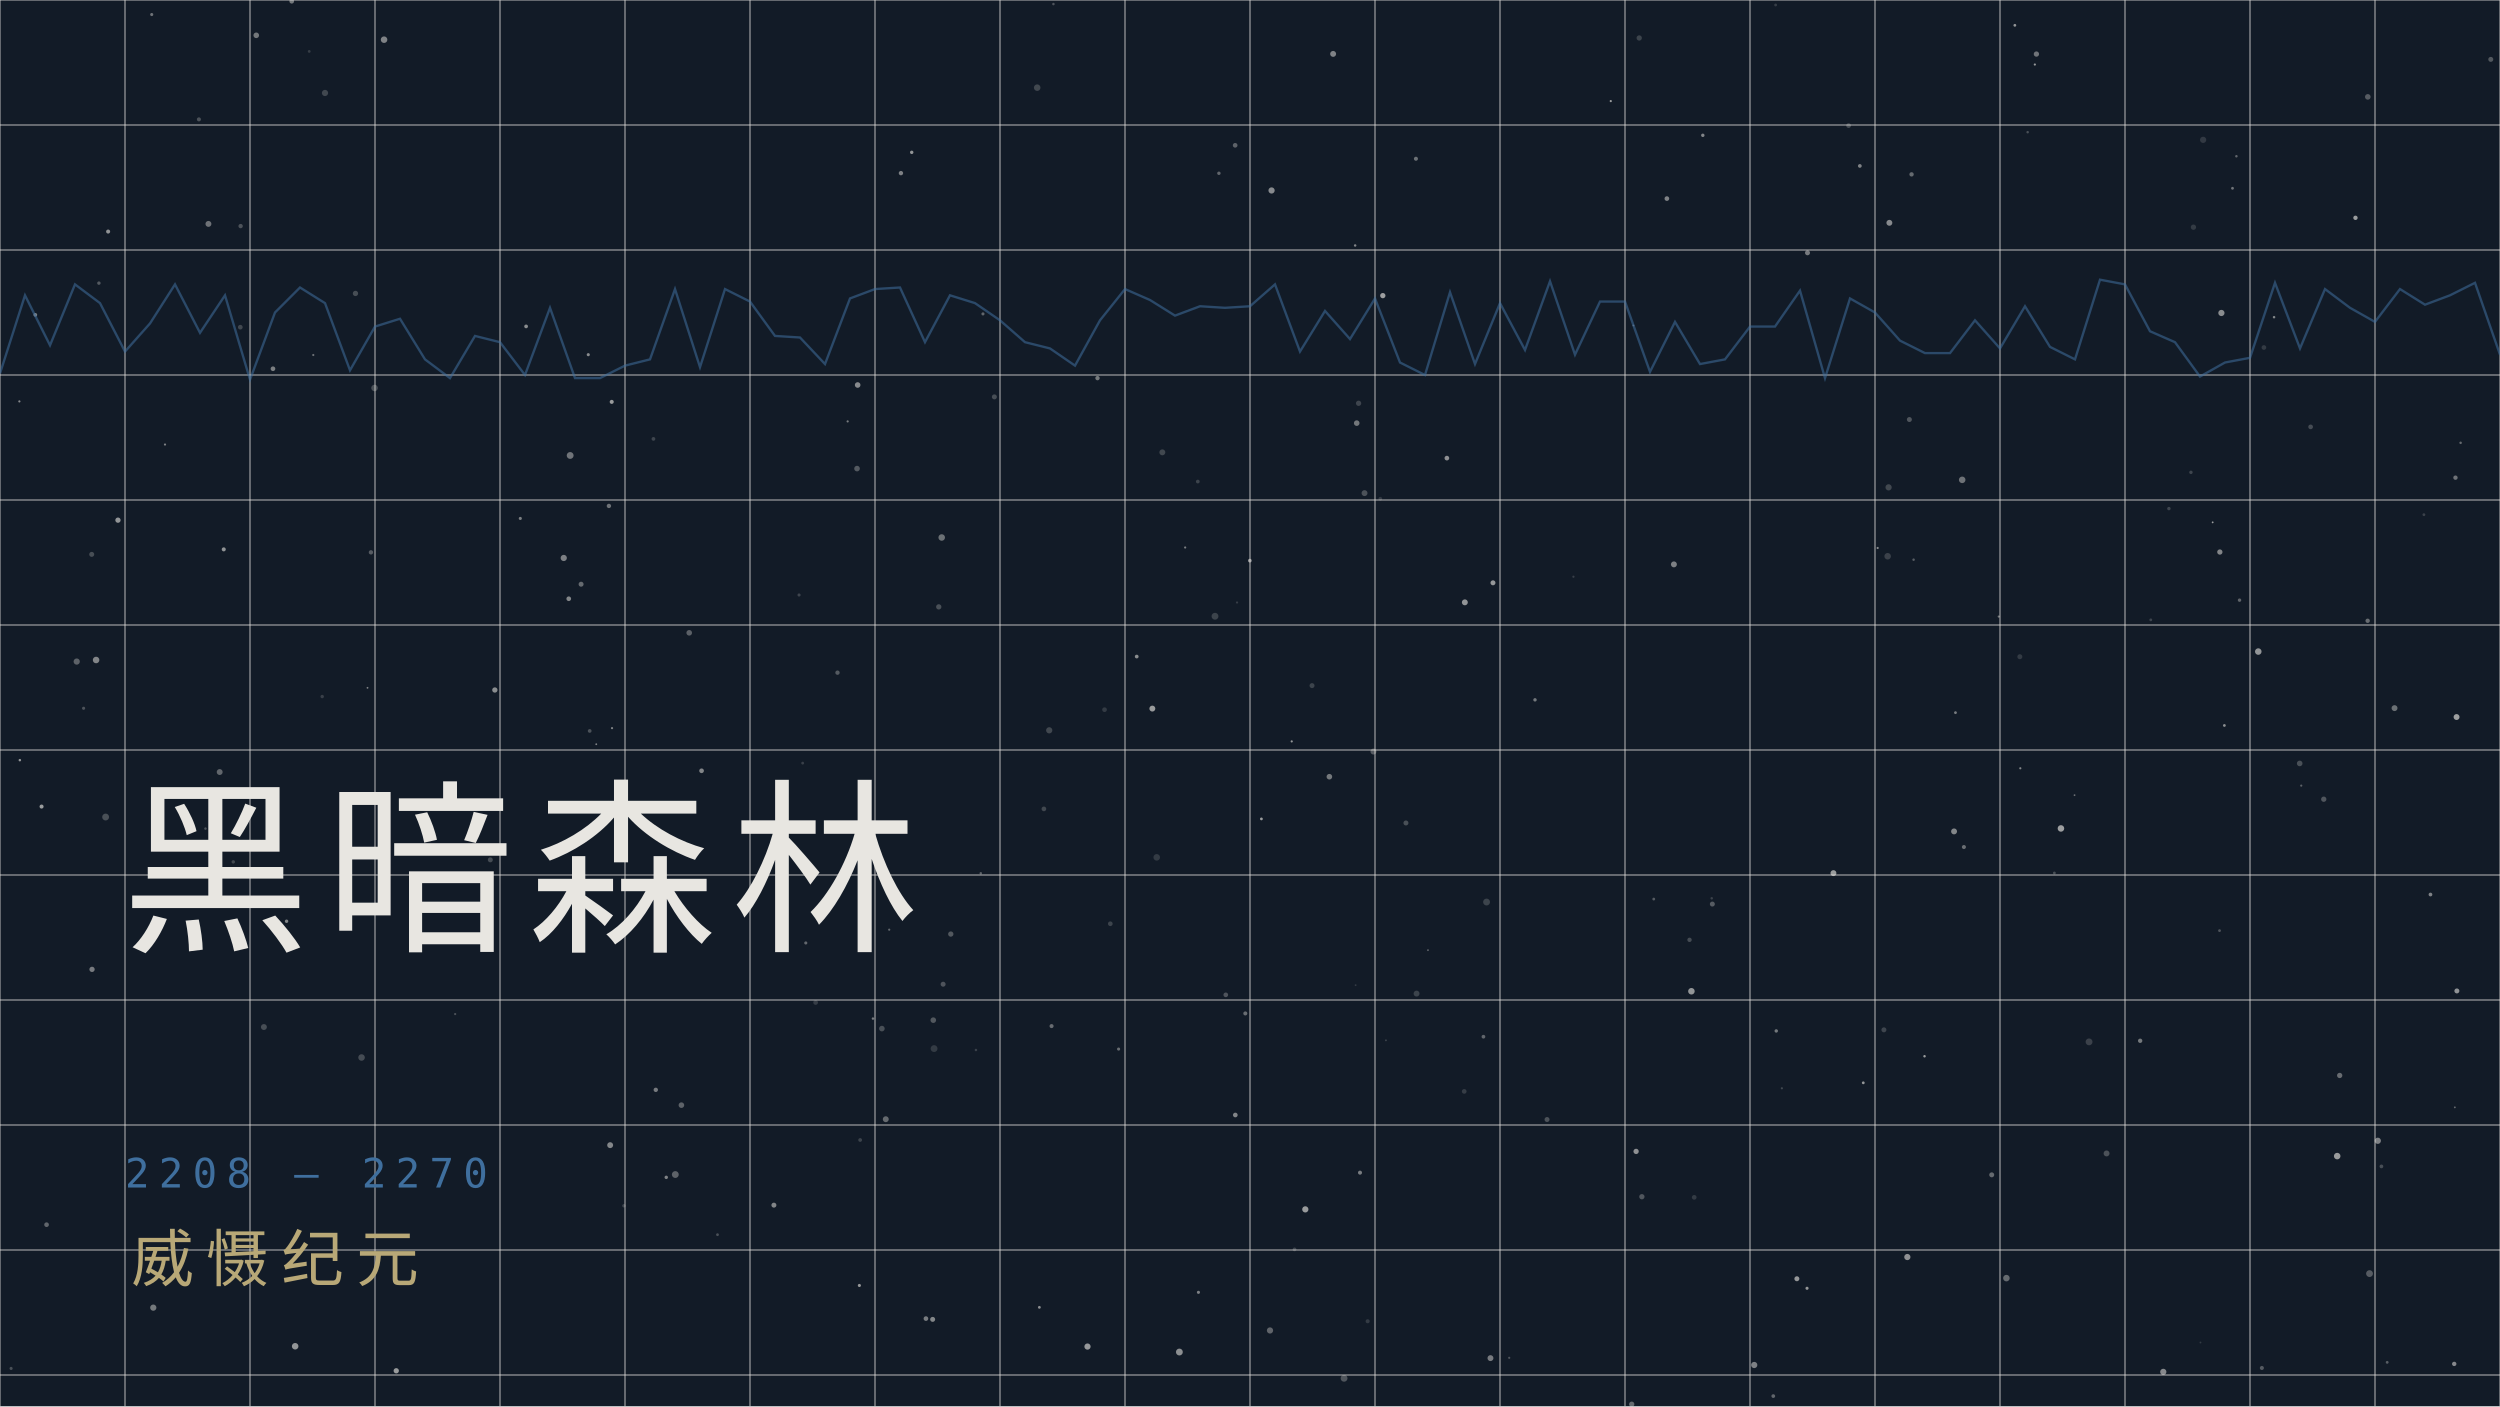
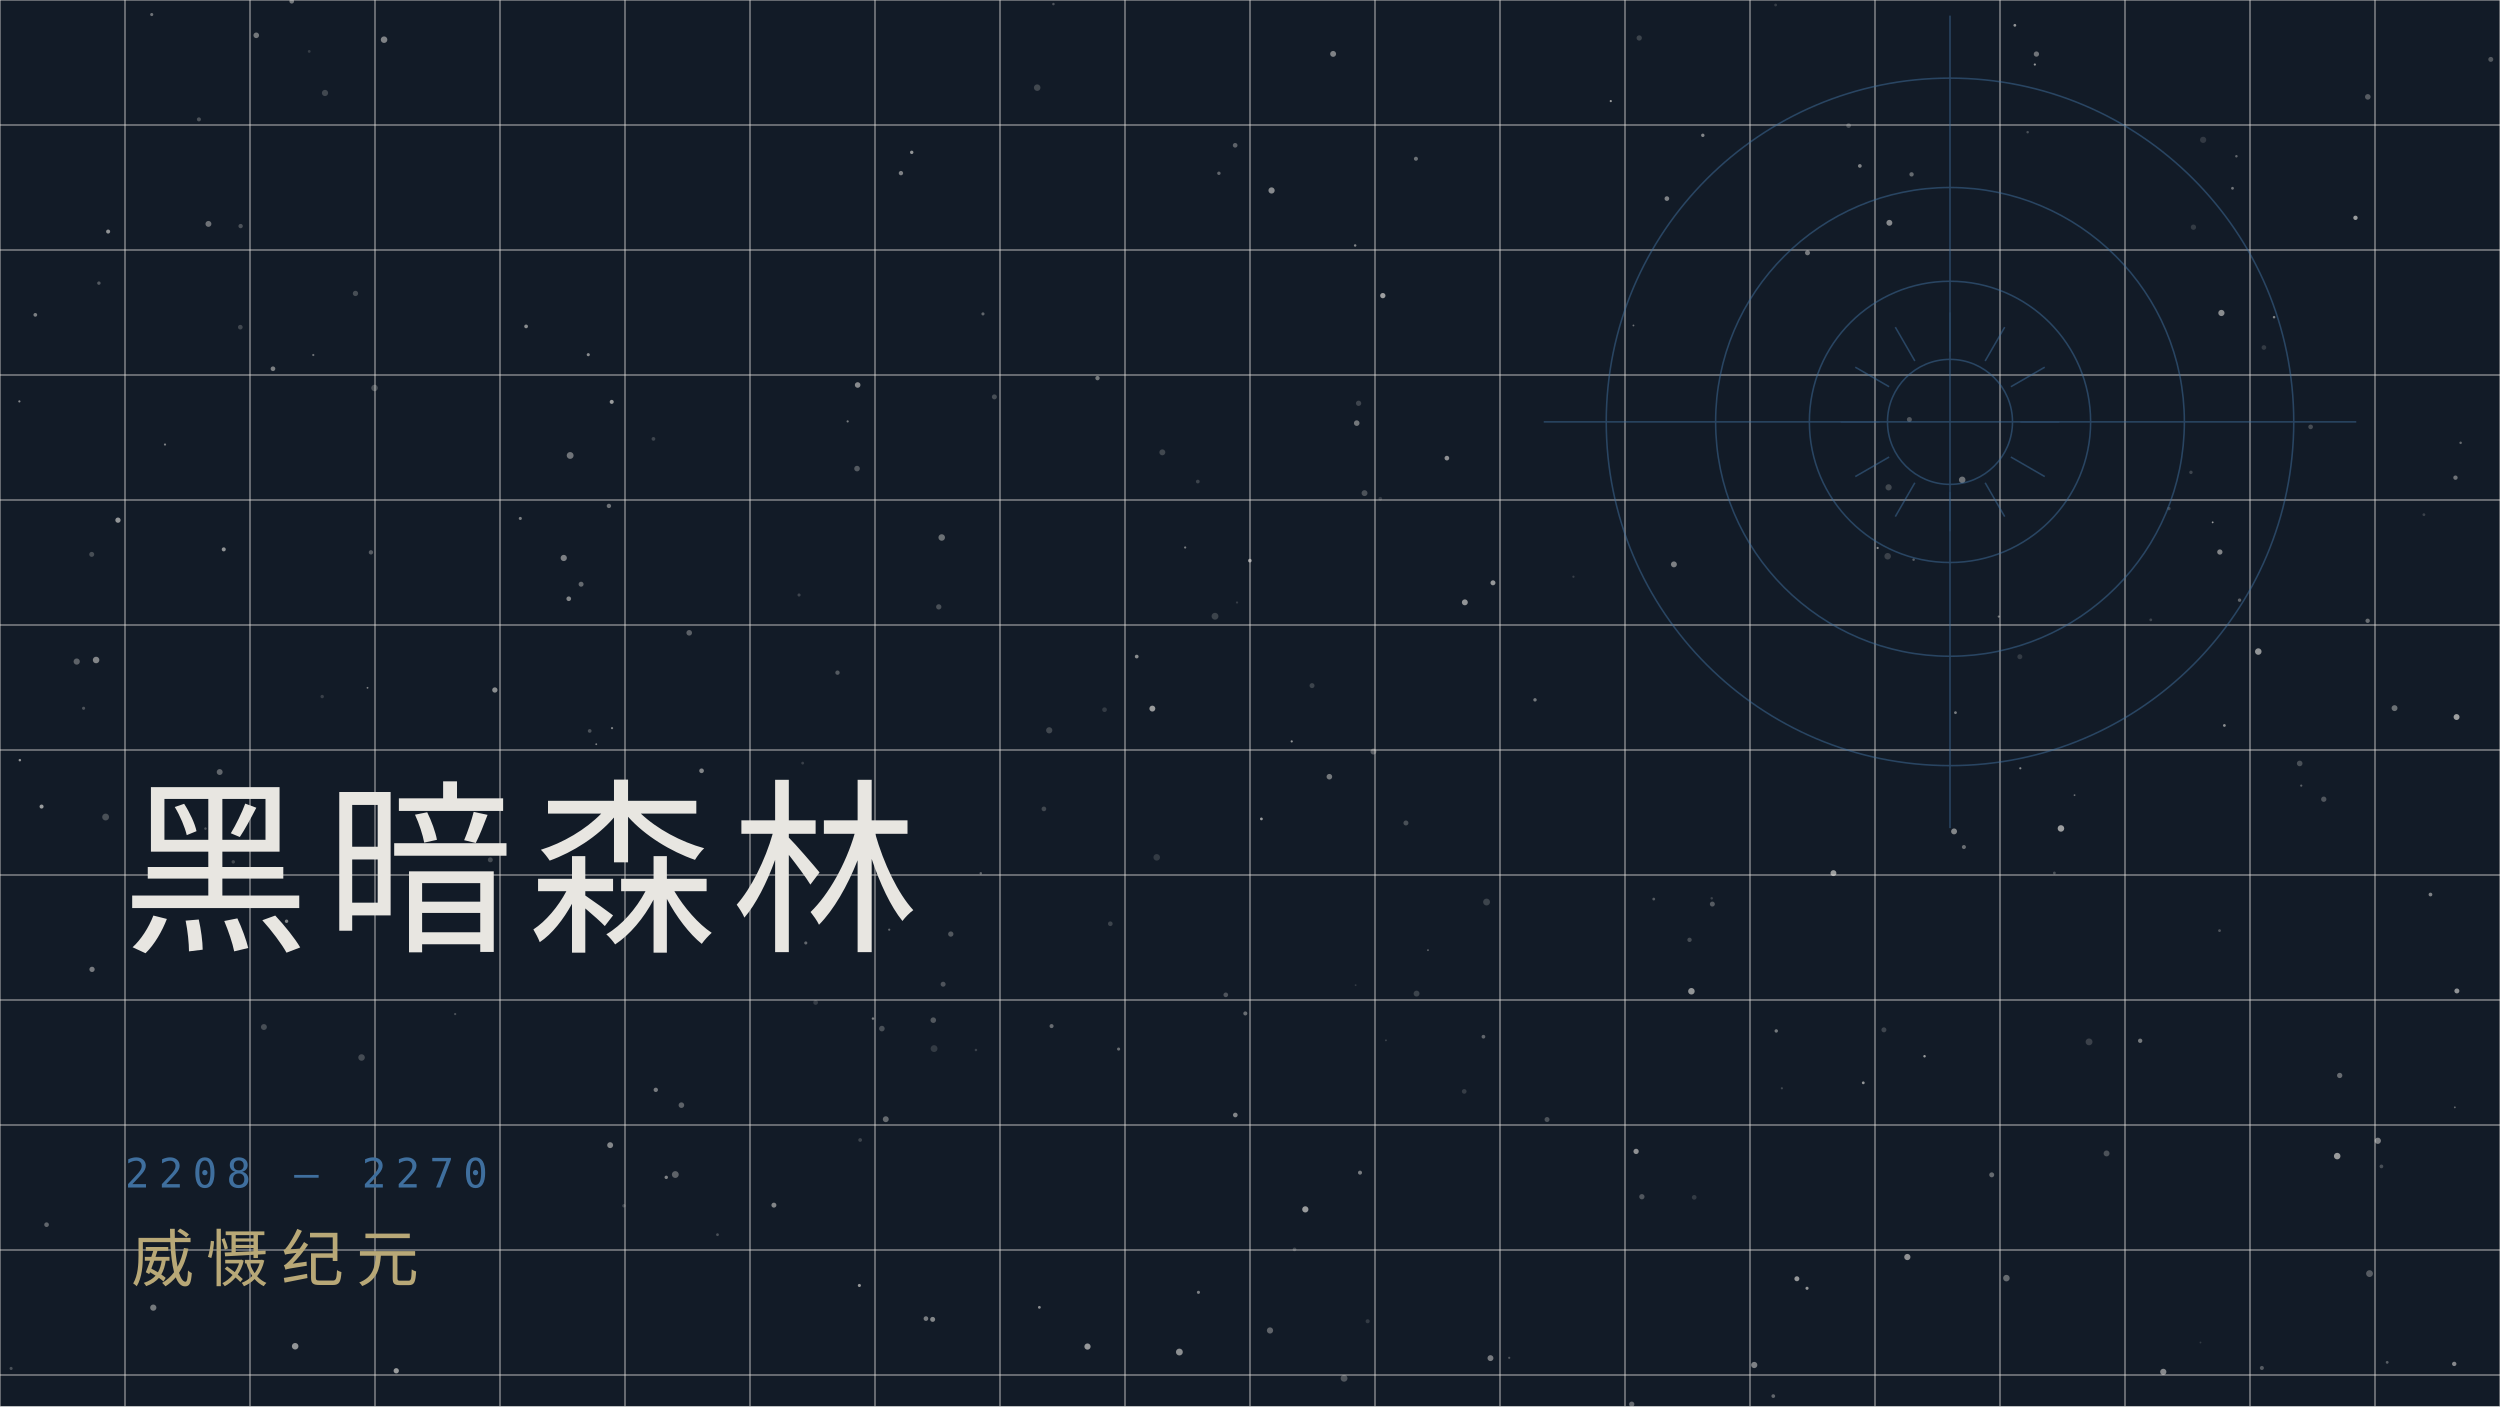
<svg xmlns="http://www.w3.org/2000/svg" width="1600" height="900" viewBox="0 0 1600 900">
  <rect width="1600" height="900" fill="#0a0e14" />
  <rect width="1600" height="900" fill="#3f6f9e" opacity="0.14" />
  <line x1="0" y1="0" x2="0" y2="900" stroke="#e8e6e1" stroke-width="0.5" />
  <line x1="80" y1="0" x2="80" y2="900" stroke="#e8e6e1" stroke-width="0.5" />
  <line x1="160" y1="0" x2="160" y2="900" stroke="#e8e6e1" stroke-width="0.5" />
  <line x1="240" y1="0" x2="240" y2="900" stroke="#e8e6e1" stroke-width="0.5" />
  <line x1="320" y1="0" x2="320" y2="900" stroke="#e8e6e1" stroke-width="0.5" />
  <line x1="400" y1="0" x2="400" y2="900" stroke="#e8e6e1" stroke-width="0.5" />
  <line x1="480" y1="0" x2="480" y2="900" stroke="#e8e6e1" stroke-width="0.5" />
  <line x1="560" y1="0" x2="560" y2="900" stroke="#e8e6e1" stroke-width="0.5" />
  <line x1="640" y1="0" x2="640" y2="900" stroke="#e8e6e1" stroke-width="0.5" />
  <line x1="720" y1="0" x2="720" y2="900" stroke="#e8e6e1" stroke-width="0.5" />
  <line x1="800" y1="0" x2="800" y2="900" stroke="#e8e6e1" stroke-width="0.5" />
  <line x1="880" y1="0" x2="880" y2="900" stroke="#e8e6e1" stroke-width="0.5" />
  <line x1="960" y1="0" x2="960" y2="900" stroke="#e8e6e1" stroke-width="0.5" />
  <line x1="1040" y1="0" x2="1040" y2="900" stroke="#e8e6e1" stroke-width="0.5" />
  <line x1="1120" y1="0" x2="1120" y2="900" stroke="#e8e6e1" stroke-width="0.5" />
  <line x1="1200" y1="0" x2="1200" y2="900" stroke="#e8e6e1" stroke-width="0.5" />
  <line x1="1280" y1="0" x2="1280" y2="900" stroke="#e8e6e1" stroke-width="0.5" />
  <line x1="1360" y1="0" x2="1360" y2="900" stroke="#e8e6e1" stroke-width="0.5" />
  <line x1="1440" y1="0" x2="1440" y2="900" stroke="#e8e6e1" stroke-width="0.5" />
  <line x1="1520" y1="0" x2="1520" y2="900" stroke="#e8e6e1" stroke-width="0.5" />
  <line x1="1600" y1="0" x2="1600" y2="900" stroke="#e8e6e1" stroke-width="0.5" />
  <line x1="0" y1="0" x2="1600" y2="0" stroke="#e8e6e1" stroke-width="0.5" />
  <line x1="0" y1="80" x2="1600" y2="80" stroke="#e8e6e1" stroke-width="0.5" />
  <line x1="0" y1="160" x2="1600" y2="160" stroke="#e8e6e1" stroke-width="0.5" />
  <line x1="0" y1="240" x2="1600" y2="240" stroke="#e8e6e1" stroke-width="0.5" />
  <line x1="0" y1="320" x2="1600" y2="320" stroke="#e8e6e1" stroke-width="0.5" />
  <line x1="0" y1="400" x2="1600" y2="400" stroke="#e8e6e1" stroke-width="0.5" />
  <line x1="0" y1="480" x2="1600" y2="480" stroke="#e8e6e1" stroke-width="0.5" />
  <line x1="0" y1="560" x2="1600" y2="560" stroke="#e8e6e1" stroke-width="0.5" />
  <line x1="0" y1="640" x2="1600" y2="640" stroke="#e8e6e1" stroke-width="0.5" />
  <line x1="0" y1="720" x2="1600" y2="720" stroke="#e8e6e1" stroke-width="0.5" />
  <line x1="0" y1="800" x2="1600" y2="800" stroke="#e8e6e1" stroke-width="0.5" />
  <line x1="0" y1="880" x2="1600" y2="880" stroke="#e8e6e1" stroke-width="0.5" />
  <circle cx="835.4" cy="774.0" r="2.0" fill="#e8e6e1" opacity="0.63" />
  <circle cx="1208.7" cy="311.9" r="2.0" fill="#e8e6e1" opacity="0.22" />
  <circle cx="29.8" cy="783.8" r="1.5" fill="#e8e6e1" opacity="0.37" />
  <circle cx="7.1" cy="875.8" r="1.0" fill="#e8e6e1" opacity="0.26" />
  <circle cx="813.8" cy="121.9" r="2.0" fill="#e8e6e1" opacity="0.55" />
  <circle cx="1376.5" cy="396.7" r="0.9" fill="#e8e6e1" opacity="0.20" />
  <circle cx="558.7" cy="651.9" r="0.8" fill="#e8e6e1" opacity="0.47" />
  <circle cx="1369.7" cy="666.1" r="1.4" fill="#e8e6e1" opacity="0.46" />
  <circle cx="1201.7" cy="350.7" r="0.7" fill="#e8e6e1" opacity="0.55" />
  <circle cx="1049.1" cy="24.3" r="1.7" fill="#e8e6e1" opacity="0.20" />
  <circle cx="1431.3" cy="100.0" r="0.8" fill="#e8e6e1" opacity="0.37" />
  <circle cx="743.9" cy="289.5" r="1.9" fill="#e8e6e1" opacity="0.22" />
  <circle cx="853.2" cy="34.5" r="1.9" fill="#e8e6e1" opacity="0.51" />
  <circle cx="1208.1" cy="356.0" r="2.1" fill="#e8e6e1" opacity="0.19" />
  <circle cx="22.6" cy="201.5" r="1.2" fill="#e8e6e1" opacity="0.49" />
  <circle cx="313.8" cy="550.3" r="1.6" fill="#e8e6e1" opacity="0.24" />
  <circle cx="63.3" cy="181.2" r="1.1" fill="#e8e6e1" opacity="0.31" />
  <circle cx="245.8" cy="25.4" r="2.1" fill="#e8e6e1" opacity="0.51" />
  <circle cx="1551.3" cy="329.4" r="0.9" fill="#e8e6e1" opacity="0.19" />
  <circle cx="316.7" cy="441.6" r="1.7" fill="#e8e6e1" opacity="0.56" />
  <circle cx="906.6" cy="635.9" r="1.9" fill="#e8e6e1" opacity="0.20" />
  <circle cx="913.9" cy="608.1" r="0.6" fill="#e8e6e1" opacity="0.37" />
  <circle cx="389.7" cy="323.8" r="1.4" fill="#e8e6e1" opacity="0.43" />
  <circle cx="1571.1" cy="708.7" r="0.6" fill="#e8e6e1" opacity="0.40" />
  <circle cx="1574.8" cy="283.4" r="0.8" fill="#e8e6e1" opacity="0.39" />
  <circle cx="1337.0" cy="666.8" r="2.2" fill="#e8e6e1" opacity="0.19" />
  <circle cx="564.4" cy="658.3" r="1.8" fill="#e8e6e1" opacity="0.26" />
  <circle cx="1319.0" cy="530.2" r="2.1" fill="#e8e6e1" opacity="0.65" />
  <circle cx="1066.8" cy="127.1" r="1.5" fill="#e8e6e1" opacity="0.51" />
  <circle cx="1327.7" cy="508.9" r="0.6" fill="#e8e6e1" opacity="0.42" />
  <circle cx="1255.8" cy="307.1" r="2.1" fill="#e8e6e1" opacity="0.43" />
  <circle cx="364.0" cy="383.2" r="1.5" fill="#e8e6e1" opacity="0.53" />
  <circle cx="1156.5" cy="824.5" r="1.0" fill="#e8e6e1" opacity="0.61" />
  <circle cx="186.7" cy="0.8" r="1.5" fill="#e8e6e1" opacity="0.46" />
  <circle cx="1524.1" cy="746.5" r="1.2" fill="#e8e6e1" opacity="0.25" />
  <circle cx="522.0" cy="641.6" r="1.5" fill="#e8e6e1" opacity="0.17" />
  <circle cx="674.2" cy="2.6" r="0.8" fill="#e8e6e1" opacity="0.28" />
  <circle cx="1571.5" cy="305.7" r="1.4" fill="#e8e6e1" opacity="0.43" />
  <circle cx="1408.3" cy="859.2" r="0.6" fill="#e8e6e1" opacity="0.16" />
  <circle cx="1521.8" cy="730.1" r="2.0" fill="#e8e6e1" opacity="0.51" />
  <circle cx="548.5" cy="299.9" r="1.8" fill="#e8e6e1" opacity="0.31" />
  <circle cx="668.1" cy="517.7" r="1.5" fill="#e8e6e1" opacity="0.22" />
  <circle cx="1122.7" cy="873.6" r="2.0" fill="#e8e6e1" opacity="0.50" />
  <circle cx="364.9" cy="291.5" r="2.2" fill="#e8e6e1" opacity="0.44" />
  <circle cx="869.5" cy="258.1" r="1.7" fill="#e8e6e1" opacity="0.21" />
  <circle cx="1136.8" cy="659.8" r="1.1" fill="#e8e6e1" opacity="0.46" />
  <circle cx="1497.4" cy="688.3" r="1.7" fill="#e8e6e1" opacity="0.40" />
  <circle cx="965.9" cy="869.0" r="0.7" fill="#e8e6e1" opacity="0.28" />
  <circle cx="867.6" cy="630.5" r="0.6" fill="#e8e6e1" opacity="0.16" />
  <circle cx="75.5" cy="332.9" r="1.7" fill="#e8e6e1" opacity="0.60" />
  <circle cx="131.5" cy="530.3" r="0.8" fill="#e8e6e1" opacity="0.27" />
  <circle cx="174.7" cy="236.0" r="1.5" fill="#e8e6e1" opacity="0.49" />
  <circle cx="105.6" cy="284.5" r="0.7" fill="#e8e6e1" opacity="0.50" />
  <circle cx="1495.8" cy="739.9" r="2.1" fill="#e8e6e1" opacity="0.63" />
  <circle cx="790.6" cy="713.6" r="1.5" fill="#e8e6e1" opacity="0.52" />
  <circle cx="740.3" cy="548.7" r="2.1" fill="#e8e6e1" opacity="0.16" />
  <circle cx="1314.8" cy="558.7" r="0.9" fill="#e8e6e1" opacity="0.25" />
  <circle cx="12.7" cy="486.5" r="0.8" fill="#e8e6e1" opacity="0.61" />
  <circle cx="1388.1" cy="325.5" r="1.1" fill="#e8e6e1" opacity="0.21" />
  <circle cx="569.1" cy="595.0" r="0.7" fill="#e8e6e1" opacity="0.38" />
  <circle cx="449.0" cy="493.3" r="1.5" fill="#e8e6e1" opacity="0.52" />
  <circle cx="1224.7" cy="358.2" r="0.8" fill="#e8e6e1" opacity="0.33" />
  <circle cx="390.5" cy="732.9" r="1.9" fill="#e8e6e1" opacity="0.53" />
  <circle cx="715.9" cy="671.4" r="1.0" fill="#e8e6e1" opacity="0.40" />
  <circle cx="727.5" cy="420.2" r="1.2" fill="#e8e6e1" opacity="0.56" />
  <circle cx="1555.5" cy="572.5" r="1.2" fill="#e8e6e1" opacity="0.51" />
  <circle cx="663.8" cy="56.1" r="2.1" fill="#e8e6e1" opacity="0.22" />
  <circle cx="1192.5" cy="693.0" r="0.9" fill="#e8e6e1" opacity="0.61" />
  <circle cx="1150.0" cy="818.4" r="1.6" fill="#e8e6e1" opacity="0.61" />
  <circle cx="1081.3" cy="601.5" r="1.4" fill="#e8e6e1" opacity="0.24" />
  <circle cx="799.9" cy="358.8" r="1.2" fill="#e8e6e1" opacity="0.58" />
  <circle cx="706.9" cy="454.2" r="1.5" fill="#e8e6e1" opacity="0.16" />
  <circle cx="1428.8" cy="120.5" r="0.9" fill="#e8e6e1" opacity="0.44" />
  <circle cx="58.7" cy="354.8" r="1.6" fill="#e8e6e1" opacity="0.25" />
  <circle cx="399.3" cy="771.7" r="1.1" fill="#e8e6e1" opacity="0.20" />
  <circle cx="1303.3" cy="34.6" r="1.7" fill="#e8e6e1" opacity="0.44" />
  <circle cx="602.7" cy="344.0" r="2.1" fill="#e8e6e1" opacity="0.42" />
  <circle cx="883.4" cy="319.2" r="1.2" fill="#e8e6e1" opacity="0.15" />
  <circle cx="1421.7" cy="200.3" r="2.0" fill="#e8e6e1" opacity="0.56" />
  <circle cx="990.1" cy="716.5" r="1.6" fill="#e8e6e1" opacity="0.27" />
  <circle cx="665.2" cy="836.7" r="0.9" fill="#e8e6e1" opacity="0.57" />
  <circle cx="168.9" cy="657.3" r="1.9" fill="#e8e6e1" opacity="0.25" />
  <circle cx="1007.0" cy="369.1" r="0.7" fill="#e8e6e1" opacity="0.18" />
  <circle cx="1433.3" cy="384.1" r="1.1" fill="#e8e6e1" opacity="0.36" />
  <circle cx="636.4" cy="254.0" r="1.6" fill="#e8e6e1" opacity="0.25" />
  <circle cx="1095.9" cy="578.6" r="1.6" fill="#e8e6e1" opacity="0.32" />
  <circle cx="97.1" cy="9.3" r="1.0" fill="#e8e6e1" opacity="0.43" />
  <circle cx="49.1" cy="423.4" r="2.0" fill="#e8e6e1" opacity="0.35" />
  <circle cx="1516.5" cy="815.1" r="2.2" fill="#e8e6e1" opacity="0.32" />
  <circle cx="26.6" cy="516.2" r="1.3" fill="#e8e6e1" opacity="0.64" />
  <circle cx="1084.3" cy="766.3" r="1.5" fill="#e8e6e1" opacity="0.16" />
  <circle cx="576.6" cy="110.8" r="1.4" fill="#e8e6e1" opacity="0.50" />
  <circle cx="127.3" cy="76.4" r="1.3" fill="#e8e6e1" opacity="0.27" />
  <circle cx="826.7" cy="474.5" r="0.7" fill="#e8e6e1" opacity="0.61" />
  <circle cx="1251.5" cy="456.1" r="0.9" fill="#e8e6e1" opacity="0.48" />
  <circle cx="133.4" cy="143.3" r="1.9" fill="#e8e6e1" opacity="0.43" />
  <circle cx="459.2" cy="790.2" r="0.9" fill="#e8e6e1" opacity="0.26" />
  <circle cx="495.3" cy="771.3" r="1.6" fill="#e8e6e1" opacity="0.52" />
  <circle cx="153.8" cy="209.4" r="1.5" fill="#e8e6e1" opacity="0.22" />
  <circle cx="1507.5" cy="139.4" r="1.4" fill="#e8e6e1" opacity="0.64" />
  <circle cx="1410.0" cy="89.5" r="2.0" fill="#e8e6e1" opacity="0.15" />
  <circle cx="807.3" cy="524.1" r="0.9" fill="#e8e6e1" opacity="0.64" />
  <circle cx="333.0" cy="331.8" r="1.0" fill="#e8e6e1" opacity="0.49" />
  <circle cx="1044.3" cy="898.7" r="1.7" fill="#e8e6e1" opacity="0.39" />
  <circle cx="790.5" cy="93.0" r="1.5" fill="#e8e6e1" opacity="0.35" />
  <circle cx="1416.1" cy="334.3" r="0.6" fill="#e8e6e1" opacity="0.65" />
  <circle cx="1527.8" cy="871.9" r="0.9" fill="#e8e6e1" opacity="0.33" />
  <circle cx="164.0" cy="22.6" r="1.8" fill="#e8e6e1" opacity="0.45" />
  <circle cx="1289.5" cy="16.2" r="0.9" fill="#e8e6e1" opacity="0.60" />
  <circle cx="140.6" cy="494.1" r="1.9" fill="#e8e6e1" opacity="0.37" />
  <circle cx="696.0" cy="861.8" r="2.0" fill="#e8e6e1" opacity="0.61" />
  <circle cx="937.5" cy="385.5" r="1.9" fill="#e8e6e1" opacity="0.60" />
  <circle cx="1348.2" cy="738.2" r="1.9" fill="#e8e6e1" opacity="0.27" />
  <circle cx="784.5" cy="636.7" r="1.5" fill="#e8e6e1" opacity="0.28" />
  <circle cx="608.5" cy="597.8" r="1.7" fill="#e8e6e1" opacity="0.30" />
  <circle cx="1402.2" cy="302.3" r="1.1" fill="#e8e6e1" opacity="0.21" />
  <circle cx="1471.8" cy="488.6" r="1.8" fill="#e8e6e1" opacity="0.26" />
  <circle cx="239.7" cy="248.3" r="2.1" fill="#e8e6e1" opacity="0.26" />
  <circle cx="868.3" cy="270.8" r="1.8" fill="#e8e6e1" opacity="0.45" />
  <circle cx="511.4" cy="380.8" r="1.0" fill="#e8e6e1" opacity="0.21" />
  <circle cx="583.5" cy="97.5" r="1.1" fill="#e8e6e1" opacity="0.60" />
  <circle cx="1515.3" cy="397.3" r="1.4" fill="#e8e6e1" opacity="0.40" />
  <circle cx="1572.4" cy="634.2" r="1.6" fill="#e8e6e1" opacity="0.59" />
  <circle cx="592.6" cy="843.9" r="1.5" fill="#e8e6e1" opacity="0.48" />
  <circle cx="949.4" cy="663.5" r="1.2" fill="#e8e6e1" opacity="0.37" />
  <circle cx="548.9" cy="246.4" r="1.8" fill="#e8e6e1" opacity="0.55" />
  <circle cx="513.7" cy="488.4" r="0.9" fill="#e8e6e1" opacity="0.18" />
  <circle cx="1231.7" cy="676.0" r="0.8" fill="#e8e6e1" opacity="0.64" />
  <circle cx="1420.7" cy="353.3" r="1.7" fill="#e8e6e1" opacity="0.52" />
  <circle cx="426.4" cy="753.5" r="1.1" fill="#e8e6e1" opacity="0.51" />
  <circle cx="143.2" cy="351.6" r="1.3" fill="#e8e6e1" opacity="0.59" />
  <circle cx="1030.9" cy="64.7" r="0.7" fill="#e8e6e1" opacity="0.65" />
  <circle cx="291.3" cy="649.0" r="0.7" fill="#e8e6e1" opacity="0.27" />
  <circle cx="1302.3" cy="41.3" r="0.7" fill="#e8e6e1" opacity="0.62" />
  <circle cx="1082.5" cy="634.4" r="2.1" fill="#e8e6e1" opacity="0.60" />
  <circle cx="1250.6" cy="532.1" r="1.9" fill="#e8e6e1" opacity="0.53" />
  <circle cx="1134.9" cy="893.5" r="1.2" fill="#e8e6e1" opacity="0.37" />
  <circle cx="1140.4" cy="696.5" r="0.7" fill="#e8e6e1" opacity="0.22" />
  <circle cx="1572.2" cy="458.9" r="1.9" fill="#e8e6e1" opacity="0.65" />
  <circle cx="812.8" cy="851.5" r="2.0" fill="#e8e6e1" opacity="0.36" />
  <circle cx="536.0" cy="430.5" r="1.4" fill="#e8e6e1" opacity="0.31" />
  <circle cx="1156.8" cy="161.8" r="1.6" fill="#e8e6e1" opacity="0.47" />
  <circle cx="710.6" cy="591.2" r="1.5" fill="#e8e6e1" opacity="0.20" />
  <circle cx="860.2" cy="882.1" r="2.2" fill="#e8e6e1" opacity="0.29" />
  <circle cx="1183.1" cy="80.4" r="1.5" fill="#e8e6e1" opacity="0.25" />
  <circle cx="231.4" cy="676.8" r="2.1" fill="#e8e6e1" opacity="0.24" />
  <circle cx="504.4" cy="546.4" r="1.3" fill="#e8e6e1" opacity="0.20" />
  <circle cx="1292.7" cy="420.3" r="1.6" fill="#e8e6e1" opacity="0.16" />
  <circle cx="1297.7" cy="84.6" r="0.8" fill="#e8e6e1" opacity="0.26" />
  <circle cx="702.4" cy="242.0" r="1.4" fill="#e8e6e1" opacity="0.46" />
  <circle cx="1136.4" cy="3.2" r="0.9" fill="#e8e6e1" opacity="0.17" />
  <circle cx="603.6" cy="629.9" r="1.6" fill="#e8e6e1" opacity="0.28" />
  <circle cx="61.5" cy="422.4" r="2.1" fill="#e8e6e1" opacity="0.52" />
  <circle cx="596.9" cy="844.4" r="1.6" fill="#e8e6e1" opacity="0.53" />
  <circle cx="955.5" cy="373.0" r="1.6" fill="#e8e6e1" opacity="0.61" />
  <circle cx="1448.9" cy="222.4" r="1.5" fill="#e8e6e1" opacity="0.16" />
  <circle cx="381.6" cy="476.3" r="0.6" fill="#e8e6e1" opacity="0.53" />
  <circle cx="1445.3" cy="417.0" r="2.1" fill="#e8e6e1" opacity="0.60" />
  <circle cx="12.4" cy="256.9" r="0.7" fill="#e8e6e1" opacity="0.55" />
  <circle cx="391.5" cy="257.2" r="1.3" fill="#e8e6e1" opacity="0.63" />
  <circle cx="951.4" cy="577.3" r="2.2" fill="#e8e6e1" opacity="0.20" />
  <circle cx="828.5" cy="799.6" r="1.2" fill="#e8e6e1" opacity="0.20" />
  <circle cx="1570.7" cy="872.9" r="1.4" fill="#e8e6e1" opacity="0.54" />
  <circle cx="183.4" cy="589.6" r="1.1" fill="#e8e6e1" opacity="0.53" />
  <circle cx="597.3" cy="652.9" r="1.8" fill="#e8e6e1" opacity="0.30" />
  <circle cx="377.4" cy="467.8" r="1.2" fill="#e8e6e1" opacity="0.27" />
  <circle cx="780.1" cy="110.9" r="1.1" fill="#e8e6e1" opacity="0.37" />
  <circle cx="188.9" cy="861.6" r="2.1" fill="#e8e6e1" opacity="0.60" />
  <circle cx="1274.7" cy="751.9" r="1.6" fill="#e8e6e1" opacity="0.39" />
  <circle cx="1293.0" cy="491.7" r="0.7" fill="#e8e6e1" opacity="0.53" />
  <circle cx="235.2" cy="440.2" r="0.6" fill="#e8e6e1" opacity="0.51" />
  <circle cx="953.9" cy="869.2" r="1.9" fill="#e8e6e1" opacity="0.47" />
  <circle cx="1403.8" cy="145.4" r="1.7" fill="#e8e6e1" opacity="0.16" />
  <circle cx="1420.5" cy="595.6" r="0.9" fill="#e8e6e1" opacity="0.28" />
  <circle cx="797.0" cy="648.6" r="1.3" fill="#e8e6e1" opacity="0.40" />
  <circle cx="391.7" cy="466.0" r="0.7" fill="#e8e6e1" opacity="0.52" />
  <circle cx="671.5" cy="467.4" r="2.0" fill="#e8e6e1" opacity="0.22" />
  <circle cx="624.6" cy="672.0" r="0.8" fill="#e8e6e1" opacity="0.19" />
  <circle cx="600.8" cy="388.4" r="1.7" fill="#e8e6e1" opacity="0.26" />
  <circle cx="418.2" cy="280.9" r="1.2" fill="#e8e6e1" opacity="0.21" />
  <circle cx="237.4" cy="353.5" r="1.4" fill="#e8e6e1" opacity="0.32" />
  <circle cx="1047.1" cy="736.9" r="1.7" fill="#e8e6e1" opacity="0.58" />
  <circle cx="597.8" cy="671.1" r="2.2" fill="#e8e6e1" opacity="0.16" />
  <circle cx="887.0" cy="665.8" r="0.6" fill="#e8e6e1" opacity="0.21" />
  <circle cx="1284.1" cy="818.0" r="2.1" fill="#e8e6e1" opacity="0.39" />
  <circle cx="875.3" cy="845.6" r="1.3" fill="#e8e6e1" opacity="0.16" />
  <circle cx="419.7" cy="697.5" r="1.4" fill="#e8e6e1" opacity="0.47" />
  <circle cx="566.9" cy="716.3" r="1.9" fill="#e8e6e1" opacity="0.39" />
  <circle cx="253.6" cy="877.3" r="1.7" fill="#e8e6e1" opacity="0.63" />
  <circle cx="227.5" cy="187.8" r="1.7" fill="#e8e6e1" opacity="0.25" />
  <circle cx="67.6" cy="522.9" r="2.2" fill="#e8e6e1" opacity="0.26" />
  <circle cx="791.7" cy="385.6" r="0.7" fill="#e8e6e1" opacity="0.17" />
  <circle cx="1423.6" cy="464.3" r="0.9" fill="#e8e6e1" opacity="0.56" />
  <circle cx="906.2" cy="101.6" r="1.3" fill="#e8e6e1" opacity="0.42" />
  <circle cx="1532.5" cy="453.2" r="1.9" fill="#e8e6e1" opacity="0.42" />
  <circle cx="870.4" cy="750.5" r="1.3" fill="#e8e6e1" opacity="0.48" />
  <circle cx="1205.7" cy="659.1" r="1.6" fill="#e8e6e1" opacity="0.21" />
  <circle cx="1447.6" cy="875.5" r="1.3" fill="#e8e6e1" opacity="0.31" />
  <circle cx="737.5" cy="453.5" r="1.9" fill="#e8e6e1" opacity="0.63" />
  <circle cx="1487.2" cy="511.5" r="1.7" fill="#e8e6e1" opacity="0.29" />
  <circle cx="885.0" cy="189.2" r="1.7" fill="#e8e6e1" opacity="0.65" />
  <circle cx="197.9" cy="32.9" r="0.9" fill="#e8e6e1" opacity="0.17" />
  <circle cx="1071.3" cy="361.2" r="1.9" fill="#e8e6e1" opacity="0.50" />
  <circle cx="767.0" cy="827.1" r="1.0" fill="#e8e6e1" opacity="0.50" />
  <circle cx="436.1" cy="707.3" r="1.8" fill="#e8e6e1" opacity="0.35" />
  <circle cx="1455.4" cy="203.0" r="0.8" fill="#e8e6e1" opacity="0.53" />
  <circle cx="1515.4" cy="62.0" r="1.8" fill="#e8e6e1" opacity="0.32" />
  <circle cx="149.3" cy="551.6" r="1.1" fill="#e8e6e1" opacity="0.22" />
  <circle cx="758.5" cy="350.4" r="0.7" fill="#e8e6e1" opacity="0.49" />
  <circle cx="627.7" cy="558.9" r="0.8" fill="#e8e6e1" opacity="0.34" />
  <circle cx="389.6" cy="514.4" r="1.8" fill="#e8e6e1" opacity="0.34" />
  <circle cx="1045.4" cy="208.3" r="0.6" fill="#e8e6e1" opacity="0.43" />
  <circle cx="899.8" cy="526.7" r="1.6" fill="#e8e6e1" opacity="0.26" />
  <circle cx="850.8" cy="497.1" r="1.8" fill="#e8e6e1" opacity="0.46" />
  <circle cx="515.7" cy="603.5" r="1.0" fill="#e8e6e1" opacity="0.38" />
  <circle cx="1058.4" cy="575.4" r="0.9" fill="#e8e6e1" opacity="0.32" />
  <circle cx="53.5" cy="453.3" r="1.0" fill="#e8e6e1" opacity="0.28" />
  <circle cx="1478.8" cy="273.2" r="1.5" fill="#e8e6e1" opacity="0.24" />
  <circle cx="982.4" cy="447.9" r="1.1" fill="#e8e6e1" opacity="0.46" />
  <circle cx="754.8" cy="865.3" r="2.2" fill="#e8e6e1" opacity="0.57" />
  <circle cx="206.2" cy="445.8" r="1.1" fill="#e8e6e1" opacity="0.18" />
  <circle cx="867.3" cy="157.1" r="0.8" fill="#e8e6e1" opacity="0.52" />
  <circle cx="432.2" cy="751.7" r="2.2" fill="#e8e6e1" opacity="0.35" />
  <circle cx="542.5" cy="269.7" r="0.7" fill="#e8e6e1" opacity="0.48" />
  <circle cx="336.7" cy="208.9" r="1.2" fill="#e8e6e1" opacity="0.56" />
  <circle cx="839.7" cy="438.8" r="1.6" fill="#e8e6e1" opacity="0.20" />
  <circle cx="1279.2" cy="394.6" r="0.7" fill="#e8e6e1" opacity="0.45" />
  <circle cx="1223.4" cy="111.6" r="1.4" fill="#e8e6e1" opacity="0.39" />
  <circle cx="441.1" cy="405.0" r="1.8" fill="#e8e6e1" opacity="0.34" />
  <circle cx="208.0" cy="59.5" r="2.0" fill="#e8e6e1" opacity="0.22" />
  <circle cx="371.9" cy="373.9" r="1.6" fill="#e8e6e1" opacity="0.39" />
  <circle cx="58.9" cy="620.4" r="1.7" fill="#e8e6e1" opacity="0.47" />
  <circle cx="1220.7" cy="804.5" r="2.0" fill="#e8e6e1" opacity="0.58" />
  <circle cx="1209.2" cy="142.6" r="1.9" fill="#e8e6e1" opacity="0.55" />
  <circle cx="777.6" cy="394.4" r="2.2" fill="#e8e6e1" opacity="0.20" />
  <circle cx="879.0" cy="481.0" r="1.9" fill="#e8e6e1" opacity="0.32" />
  <circle cx="1089.8" cy="86.6" r="1.1" fill="#e8e6e1" opacity="0.52" />
  <circle cx="629.1" cy="200.9" r="1.0" fill="#e8e6e1" opacity="0.37" />
  <circle cx="200.5" cy="227.2" r="0.7" fill="#e8e6e1" opacity="0.42" />
  <circle cx="937.1" cy="698.5" r="1.5" fill="#e8e6e1" opacity="0.17" />
  <circle cx="1050.8" cy="765.9" r="1.7" fill="#e8e6e1" opacity="0.29" />
  <circle cx="550.5" cy="729.6" r="1.2" fill="#e8e6e1" opacity="0.20" />
  <circle cx="766.6" cy="308.2" r="1.2" fill="#e8e6e1" opacity="0.20" />
  <circle cx="1095.5" cy="574.9" r="0.8" fill="#e8e6e1" opacity="0.19" />
  <circle cx="1472.8" cy="502.8" r="0.7" fill="#e8e6e1" opacity="0.35" />
  <circle cx="1222.0" cy="268.5" r="1.6" fill="#e8e6e1" opacity="0.29" />
  <circle cx="926.0" cy="293.2" r="1.5" fill="#e8e6e1" opacity="0.58" />
  <circle cx="98.1" cy="836.9" r="2.0" fill="#e8e6e1" opacity="0.46" />
  <circle cx="1256.9" cy="542.1" r="1.3" fill="#e8e6e1" opacity="0.41" />
  <circle cx="873.3" cy="315.6" r="1.9" fill="#e8e6e1" opacity="0.27" />
  <circle cx="1190.3" cy="106.2" r="1.2" fill="#e8e6e1" opacity="0.51" />
  <circle cx="154.0" cy="144.7" r="1.4" fill="#e8e6e1" opacity="0.27" />
  <circle cx="550.0" cy="822.7" r="1.0" fill="#e8e6e1" opacity="0.62" />
  <circle cx="69.2" cy="148.2" r="1.3" fill="#e8e6e1" opacity="0.59" />
  <circle cx="1594.1" cy="38.0" r="1.6" fill="#e8e6e1" opacity="0.30" />
  <circle cx="1173.4" cy="558.8" r="1.9" fill="#e8e6e1" opacity="0.63" />
  <circle cx="360.8" cy="357.1" r="2.0" fill="#e8e6e1" opacity="0.50" />
  <circle cx="673.0" cy="656.7" r="1.3" fill="#e8e6e1" opacity="0.40" />
  <circle cx="376.5" cy="227.0" r="1.0" fill="#e8e6e1" opacity="0.56" />
  <circle cx="1384.5" cy="878.0" r="2.0" fill="#e8e6e1" opacity="0.54" />
+   <g opacity="0.5" stroke="#3f6f9e" fill="none">
+     <circle cx="1248" cy="270" r="40" />
+     <circle cx="1248" cy="270" r="90" />
+     <circle cx="1248" cy="270" r="150" />
+     <circle cx="1248" cy="270" r="220" />
+     <line x1="988" y1="270" x2="1508" y2="270" />
+     <line x1="1248" y1="10" x2="1248" y2="530" />
+     <line x1="1293" y1="270" x2="1318" y2="270" />
+     <line x1="1286.971" y1="292.5" x2="1308.622" y2="305" />
+     <line x1="1270.5" y1="308.971" x2="1283" y2="330.622" />
+     <line x1="1248" y1="315" x2="1248" y2="340" />
+     <line x1="1225.5" y1="308.971" x2="1213" y2="330.622" />
+     <line x1="1209.029" y1="292.5" x2="1187.378" y2="305" />
+     <line x1="1203" y1="270" x2="1178" y2="270" />
+     <line x1="1209.029" y1="247.5" x2="1187.378" y2="235" />
+     <line x1="1225.5" y1="231.029" x2="1213" y2="209.378" />
+     <line x1="1248" y1="225" x2="1248" y2="200" />
+     <line x1="1270.5" y1="231.029" x2="1283" y2="209.378" />
+     <line x1="1286.971" y1="247.5" x2="1308.622" y2="235" />
+   </g>
  <text x="80" y="760" font-family="'SFMono-Regular','Menlo',monospace" font-size="26" fill="#3f6f9e" letter-spacing="6">2208 – 2270</text>
  <text x="78" y="600" font-family="'Noto Serif SC','Songti SC',serif" font-size="120" fill="#e8e6e1" letter-spacing="10">黑暗森林</text>
  <text x="84" y="820" font-family="'Noto Serif SC','Songti SC',serif" font-size="40" fill="#b8a877" letter-spacing="8">威慑纪元</text>
-   <polyline points="0,239 16,189 32,221 48,182 64,194 80,225 96,207 112,182 128,213 144,189 160,243 176,200 192,184 208,194 224,237 240,209 256,204 272,230 288,242 304,215 320,219 336,240 352,197 368,242 384,242 400,234 416,230 432,185 448,235 464,185 480,193 496,215 512,216 528,233 544,191 560,185 576,184 592,219 608,189 624,194 640,205 656,219 672,223 688,234 704,205 720,185 736,192 752,202 768,196 784,197 800,196 816,182 832,225 848,199 864,217 880,191 896,232 912,240 928,187 944,233 960,194 976,224 992,180 1008,227 1024,193 1040,193 1056,238 1072,206 1088,233 1104,230 1120,209 1136,209 1152,186 1168,242 1184,191 1200,200 1216,218 1232,226 1248,226 1264,205 1280,223 1296,196 1312,222 1328,230 1344,179 1360,182 1376,212 1392,219 1408,241 1424,232 1440,229 1456,181 1472,223 1488,185 1504,197 1520,206 1536,185 1552,195 1568,189 1584,181 1600,227" fill="none" stroke="#3f6f9e" stroke-width="1.5" opacity="0.55" />
</svg>
